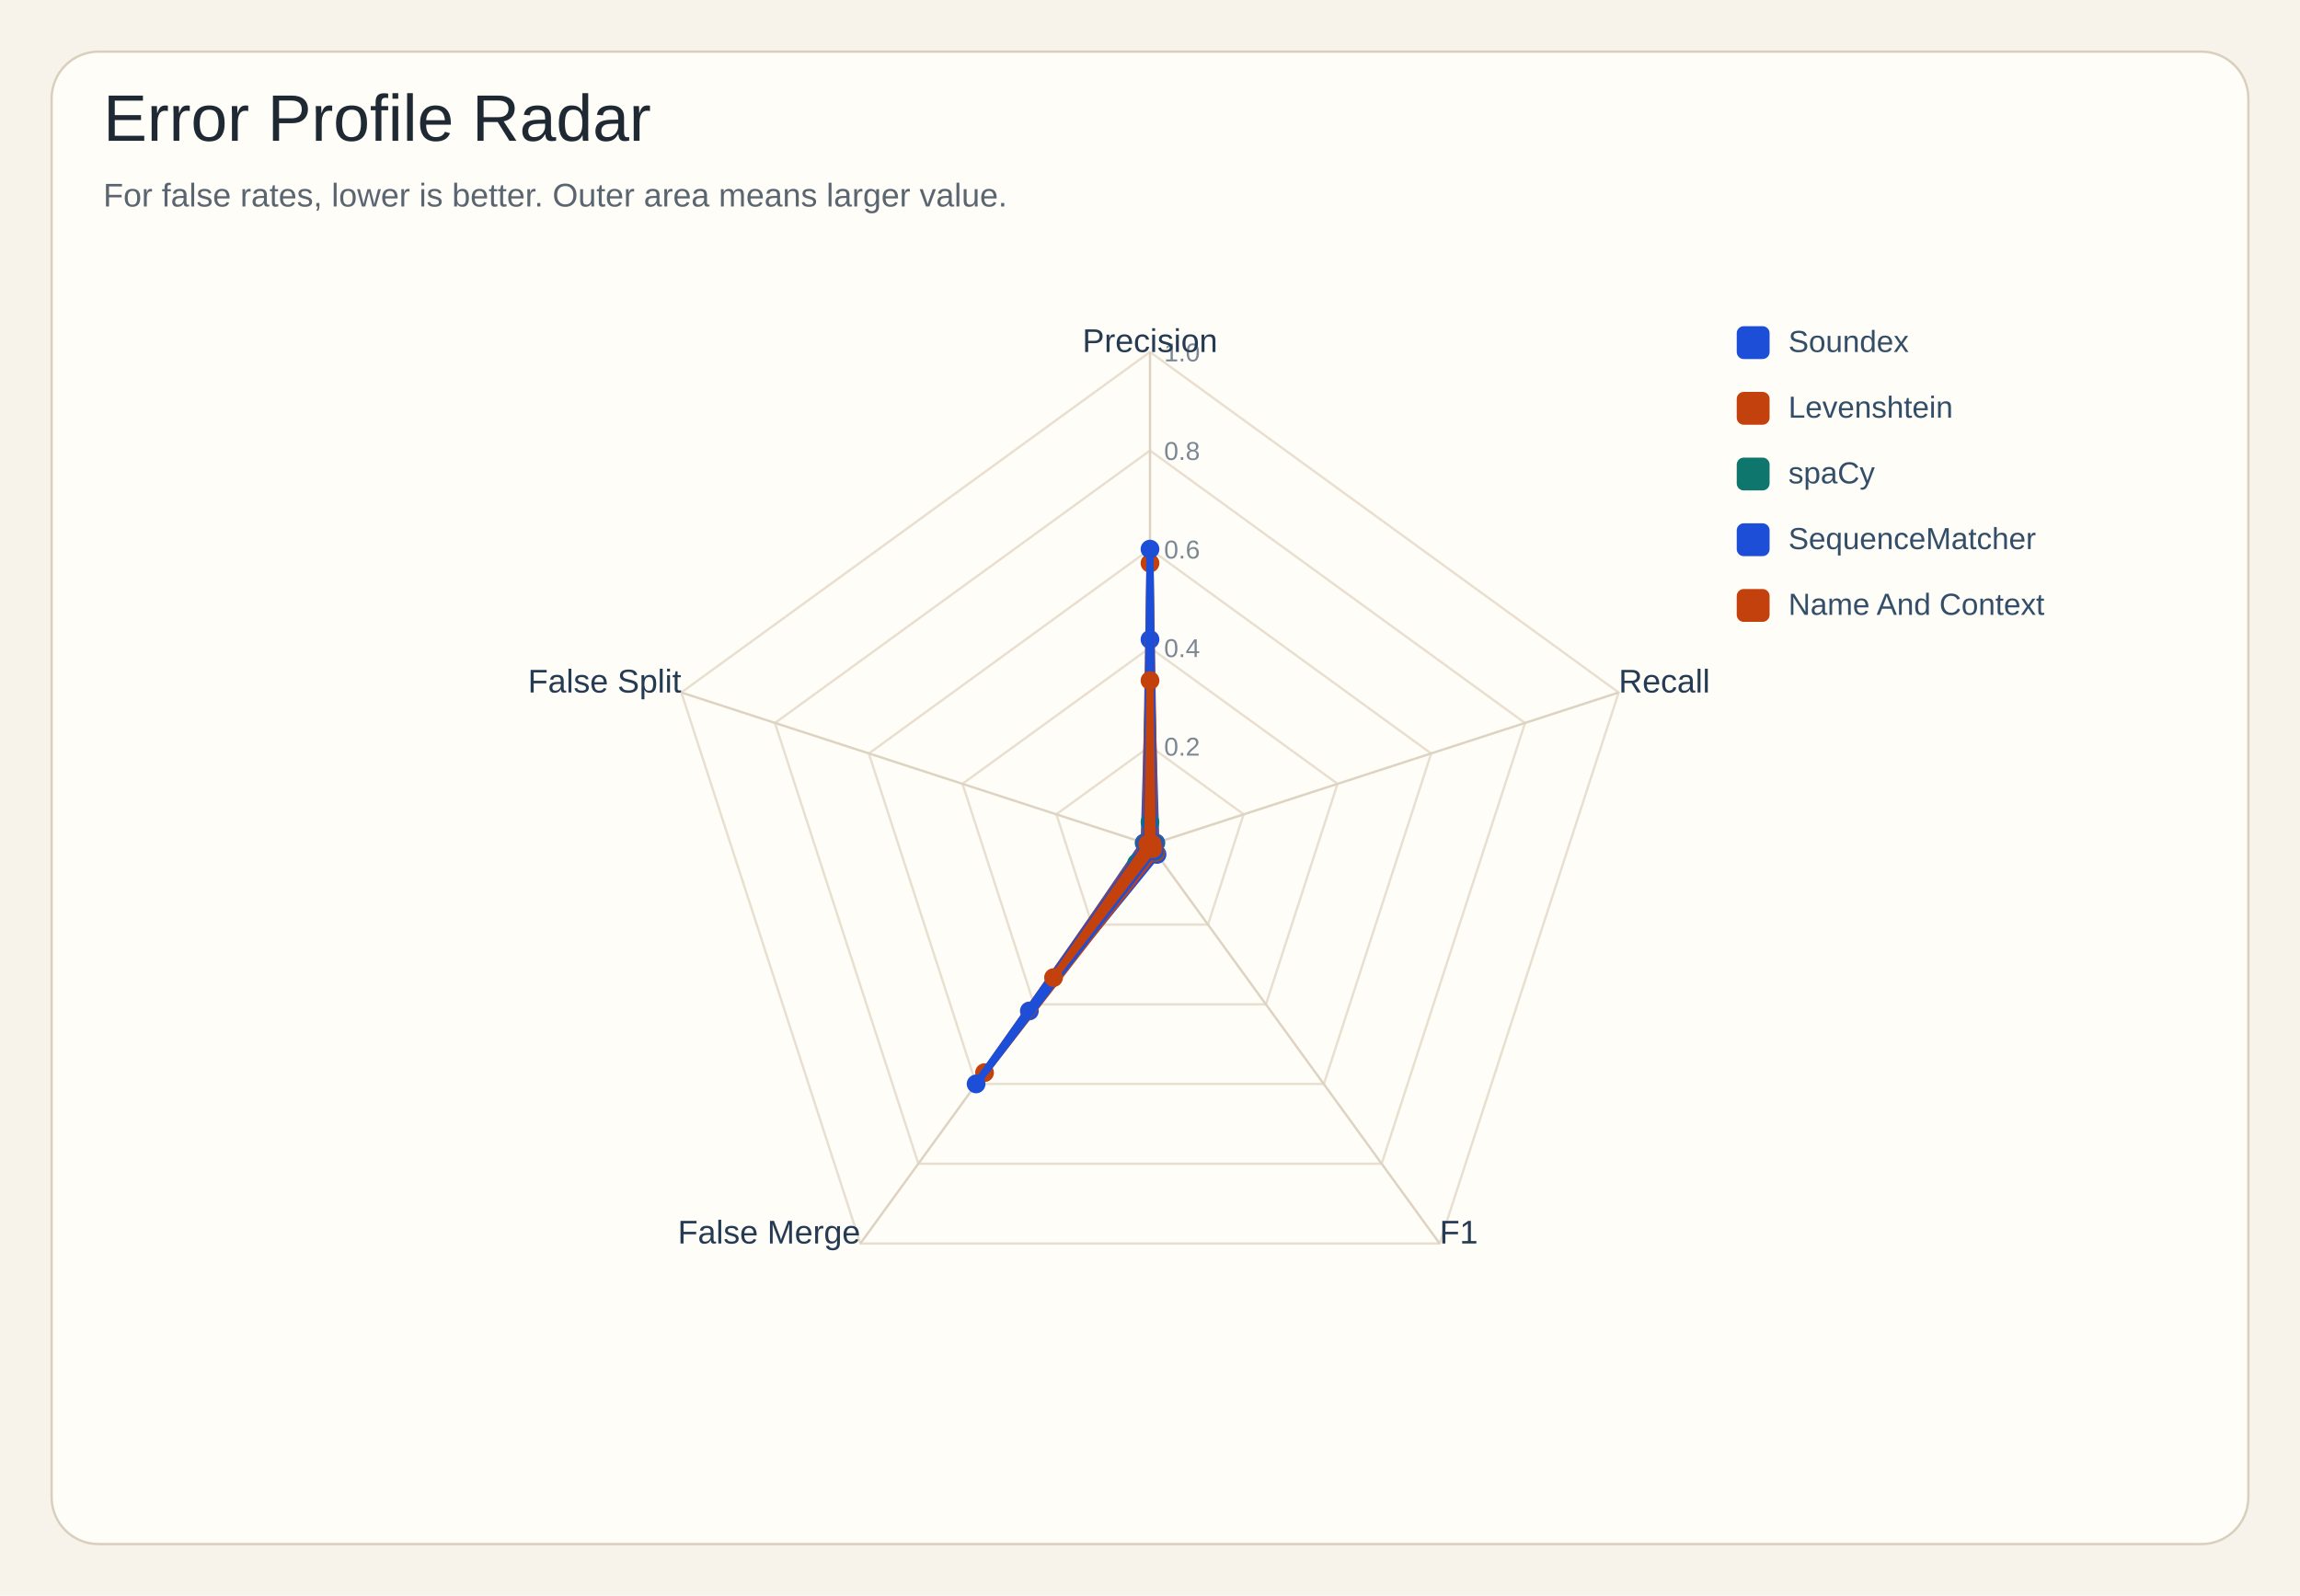
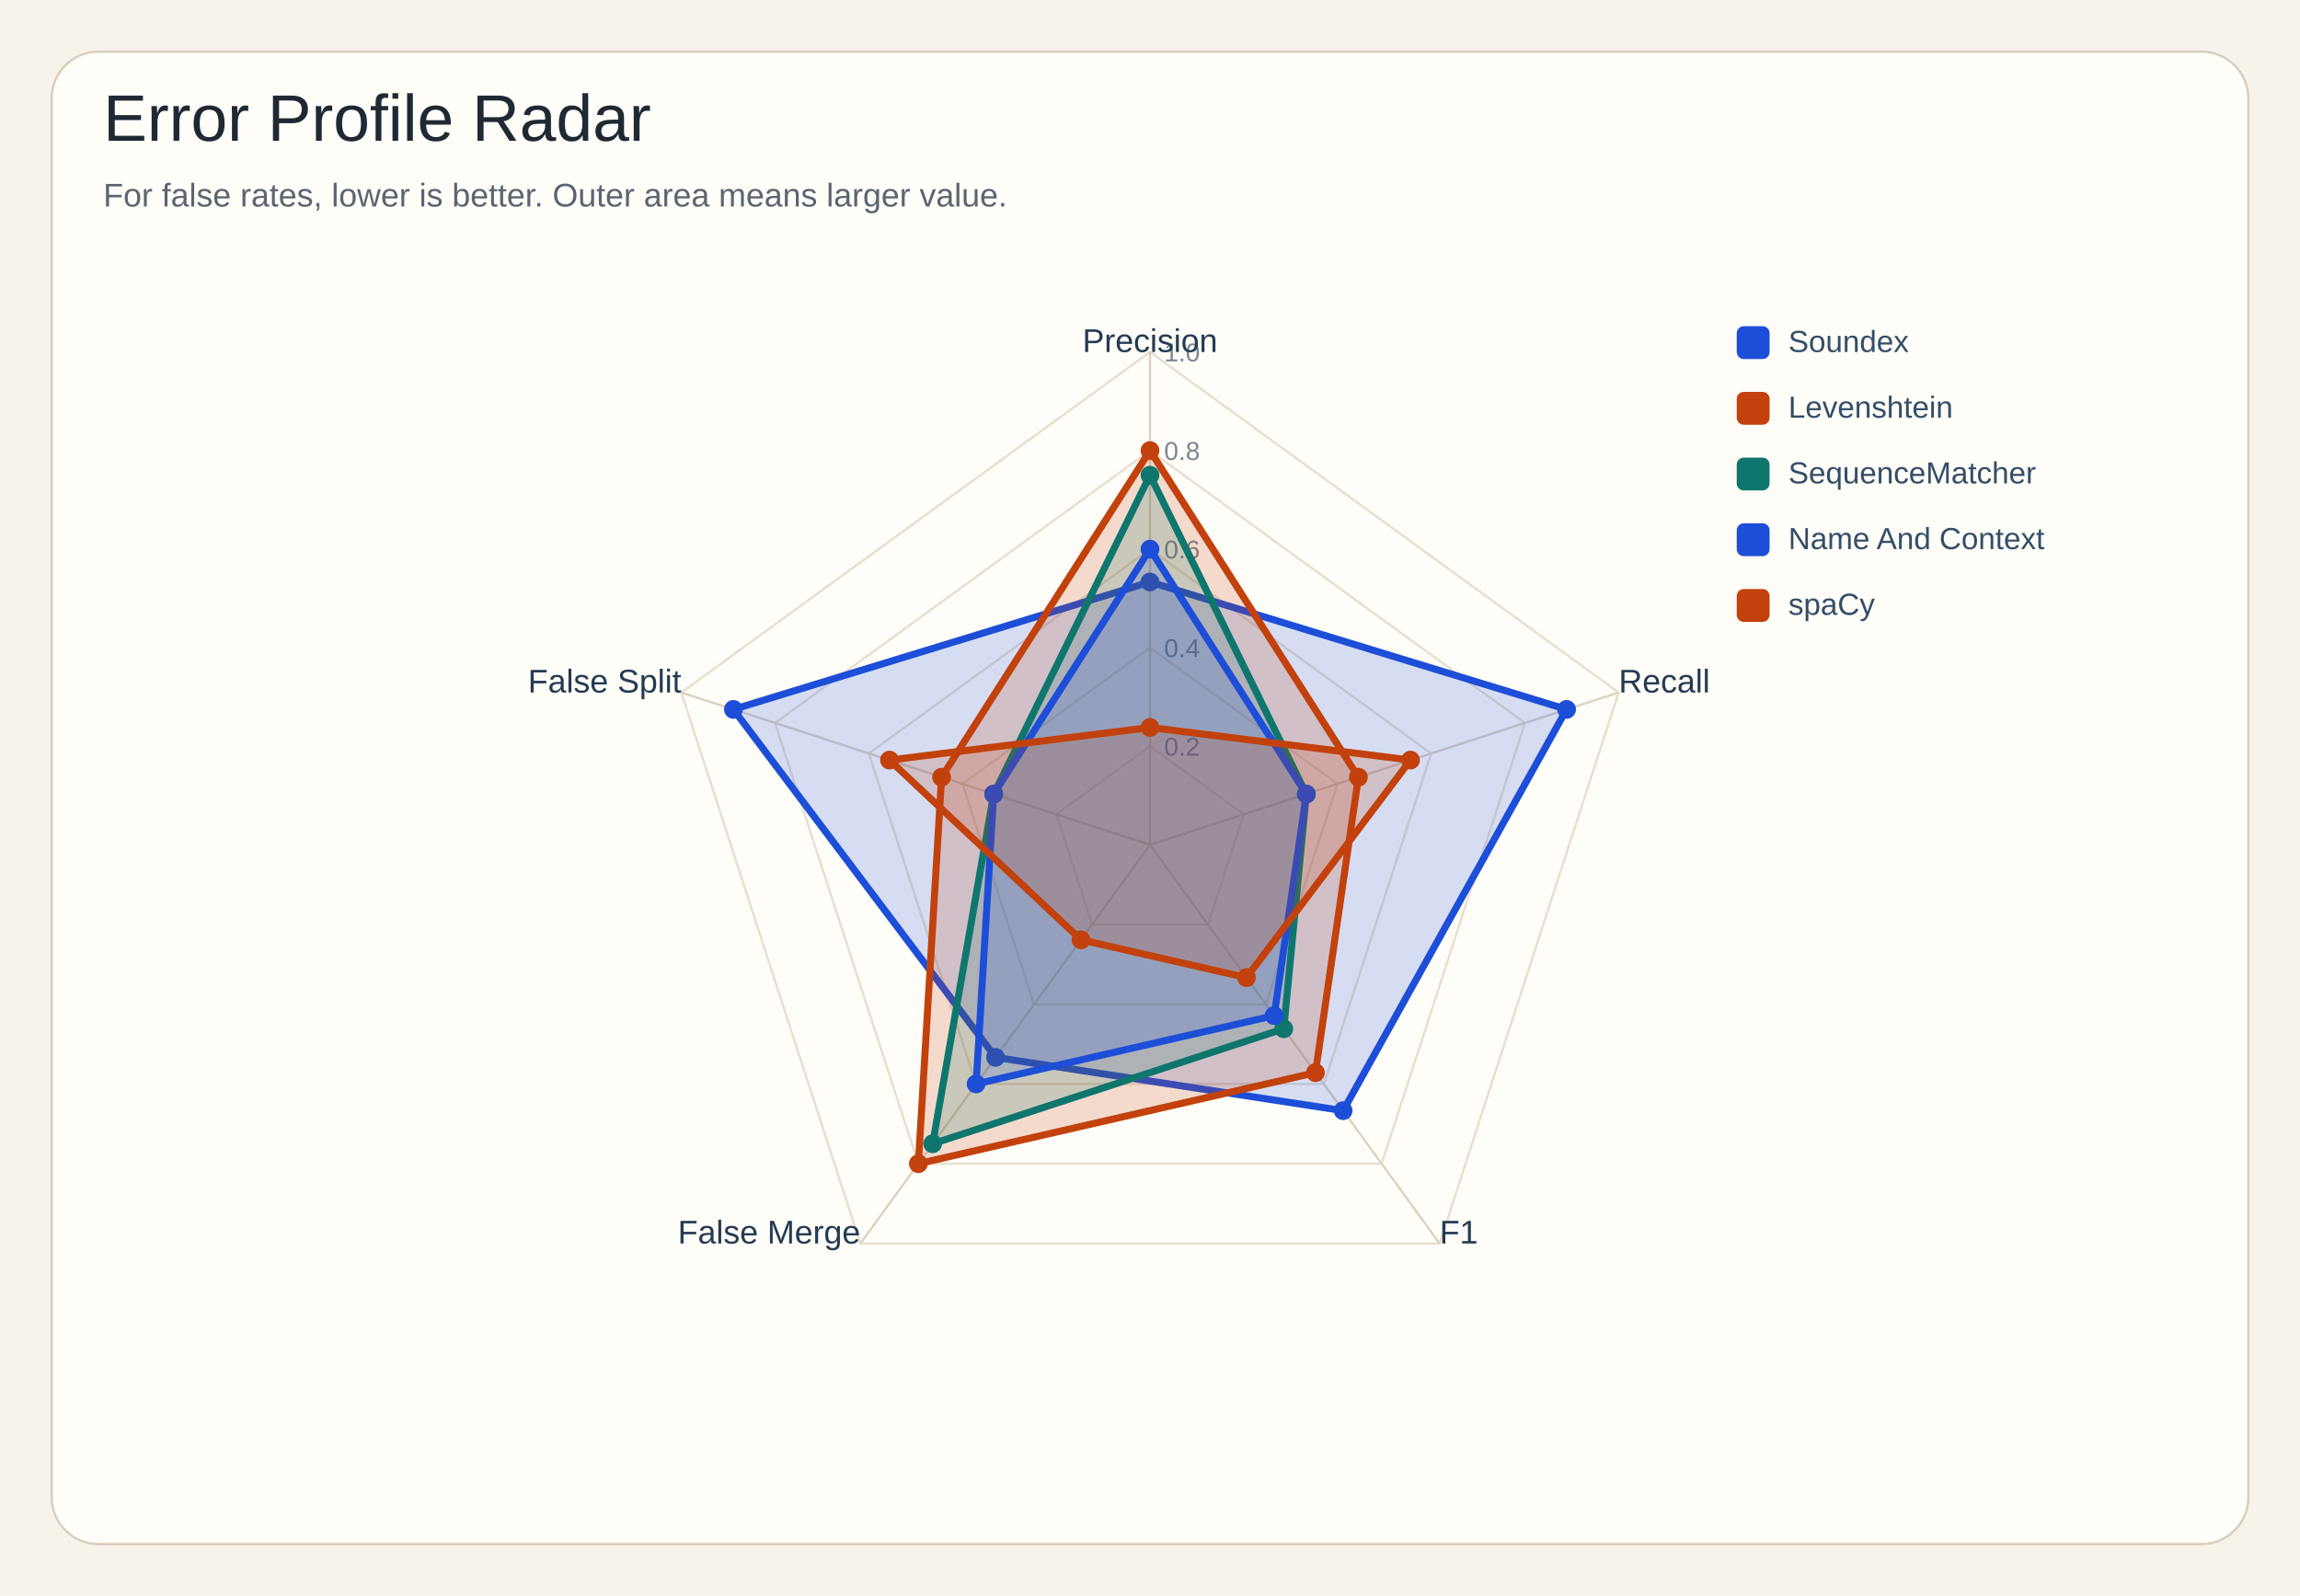
<svg xmlns="http://www.w3.org/2000/svg" width="980" height="680" viewBox="0 0 980 680" role="img">
  <rect width="100%" height="100%" fill="#f7f3eb" />
  <rect x="22" y="22" width="936" height="636" rx="20" fill="#fffdf8" stroke="#d9cfbd" />
  <text x="44" y="60" font-size="28" font-family="Segoe UI, Arial, sans-serif" fill="#1f2933">Error Profile Radar</text>
  <text x="44" y="88" font-size="14" font-family="Segoe UI, Arial, sans-serif" fill="#5b6570">For false rates, lower is better. Outer area means larger value.</text>
  <polygon points="490.0,318.0 529.9,347.0 514.7,394.0 465.3,394.0 450.1,347.0" fill="none" stroke="#e8dfd0" stroke-width="1" />
  <text x="496" y="322.0" font-size="11" font-family="Segoe UI, Arial, sans-serif" fill="#7b8794">0.2</text>
  <polygon points="490.0,276.0 569.9,334.0 539.4,428.0 440.6,428.0 410.1,334.0" fill="none" stroke="#e8dfd0" stroke-width="1" />
  <text x="496" y="280.0" font-size="11" font-family="Segoe UI, Arial, sans-serif" fill="#7b8794">0.4</text>
  <polygon points="490.0,234.0 609.8,321.1 564.1,461.9 415.9,461.9 370.2,321.1" fill="none" stroke="#e8dfd0" stroke-width="1" />
  <text x="496" y="238.0" font-size="11" font-family="Segoe UI, Arial, sans-serif" fill="#7b8794">0.6</text>
  <polygon points="490.0,192.0 649.8,308.1 588.7,495.9 391.3,495.9 330.2,308.1" fill="none" stroke="#e8dfd0" stroke-width="1" />
  <text x="496" y="196.0" font-size="11" font-family="Segoe UI, Arial, sans-serif" fill="#7b8794">0.8</text>
  <polygon points="490.0,150.0 689.7,295.1 613.4,529.9 366.6,529.9 290.3,295.1" fill="none" stroke="#e8dfd0" stroke-width="1" />
  <text x="496" y="154.0" font-size="11" font-family="Segoe UI, Arial, sans-serif" fill="#7b8794">1.0</text>
  <line x1="490" y1="360" x2="490.0" y2="150.0" stroke="#ddd3c2" />
  <text x="490.0" y="150.0" text-anchor="middle" font-size="14" font-family="Segoe UI, Arial, sans-serif" fill="#243b53">Precision</text>
  <line x1="490" y1="360" x2="689.7" y2="295.1" stroke="#ddd3c2" />
  <text x="689.7" y="295.1" text-anchor="start" font-size="14" font-family="Segoe UI, Arial, sans-serif" fill="#243b53">Recall</text>
  <line x1="490" y1="360" x2="613.4" y2="529.9" stroke="#ddd3c2" />
  <text x="613.4" y="529.9" text-anchor="start" font-size="14" font-family="Segoe UI, Arial, sans-serif" fill="#243b53">F1</text>
  <line x1="490" y1="360" x2="366.6" y2="529.9" stroke="#ddd3c2" />
  <text x="366.6" y="529.9" text-anchor="end" font-size="14" font-family="Segoe UI, Arial, sans-serif" fill="#243b53">False Merge</text>
  <line x1="490" y1="360" x2="290.3" y2="295.1" stroke="#ddd3c2" />
  <text x="290.3" y="295.1" text-anchor="end" font-size="14" font-family="Segoe UI, Arial, sans-serif" fill="#243b53">False Split</text>
-   <polygon points="490.0,272.5 492.5,359.2 493.0,364.1 438.6,430.8 487.5,359.2" fill="#1d4ed8" fill-opacity="0.18" stroke="#1d4ed8" stroke-width="3" />
-   <circle cx="490.0" cy="272.5" r="4" fill="#1d4ed8" />
-   <circle cx="492.5" cy="359.2" r="4" fill="#1d4ed8" />
-   <circle cx="493.0" cy="364.1" r="4" fill="#1d4ed8" />
-   <circle cx="438.6" cy="430.8" r="4" fill="#1d4ed8" />
-   <circle cx="487.5" cy="359.2" r="4" fill="#1d4ed8" />
-   <polygon points="490.0,240.0 492.0,359.4 492.4,363.3 419.5,457.1 488.0,359.4" fill="#c2410c" fill-opacity="0.18" stroke="#c2410c" stroke-width="3" />
-   <circle cx="490.0" cy="240.0" r="4" fill="#c2410c" />
-   <circle cx="492.0" cy="359.4" r="4" fill="#c2410c" />
-   <circle cx="492.4" cy="363.3" r="4" fill="#c2410c" />
-   <circle cx="419.5" cy="457.1" r="4" fill="#c2410c" />
-   <circle cx="488.0" cy="359.4" r="4" fill="#c2410c" />
-   <polygon points="490.0,350.3 492.0,359.4 492.0,362.8 484.3,367.8 488.0,359.4" fill="#0f766e" fill-opacity="0.18" stroke="#0f766e" stroke-width="3" />
-   <circle cx="490.0" cy="350.3" r="4" fill="#0f766e" />
-   <circle cx="492.0" cy="359.4" r="4" fill="#0f766e" />
-   <circle cx="492.0" cy="362.8" r="4" fill="#0f766e" />
-   <circle cx="484.3" cy="367.8" r="4" fill="#0f766e" />
-   <circle cx="488.0" cy="359.4" r="4" fill="#0f766e" />
-   <polygon points="490.0,234.0 491.5,359.5 491.8,362.5 415.9,461.9 488.5,359.5" fill="#1d4ed8" fill-opacity="0.18" stroke="#1d4ed8" stroke-width="3" />
+   <polygon points="490.0,248.0 667.5,302.3 572.3,473.3 424.2,450.6 312.5,302.3" fill="#1d4ed8" fill-opacity="0.18" stroke="#1d4ed8" stroke-width="3" />
+   <circle cx="490.0" cy="248.0" r="4" fill="#1d4ed8" />
+   <circle cx="667.5" cy="302.3" r="4" fill="#1d4ed8" />
+   <circle cx="572.3" cy="473.3" r="4" fill="#1d4ed8" />
+   <circle cx="424.2" cy="450.6" r="4" fill="#1d4ed8" />
+   <circle cx="312.5" cy="302.3" r="4" fill="#1d4ed8" />
+   <polygon points="490.0,192.0 578.8,331.2 560.5,457.1 391.3,495.9 401.2,331.2" fill="#c2410c" fill-opacity="0.18" stroke="#c2410c" stroke-width="3" />
+   <circle cx="490.0" cy="192.0" r="4" fill="#c2410c" />
+   <circle cx="578.8" cy="331.2" r="4" fill="#c2410c" />
+   <circle cx="560.5" cy="457.1" r="4" fill="#c2410c" />
+   <circle cx="391.3" cy="495.9" r="4" fill="#c2410c" />
+   <circle cx="401.2" cy="331.2" r="4" fill="#c2410c" />
+   <polygon points="490.0,202.5 556.6,338.4 547.0,438.4 397.4,487.4 423.4,338.4" fill="#0f766e" fill-opacity="0.18" stroke="#0f766e" stroke-width="3" />
+   <circle cx="490.0" cy="202.5" r="4" fill="#0f766e" />
+   <circle cx="556.6" cy="338.4" r="4" fill="#0f766e" />
+   <circle cx="547.0" cy="438.4" r="4" fill="#0f766e" />
+   <circle cx="397.4" cy="487.4" r="4" fill="#0f766e" />
+   <circle cx="423.4" cy="338.4" r="4" fill="#0f766e" />
+   <polygon points="490.0,234.0 556.6,338.4 542.9,432.8 415.9,461.9 423.4,338.4" fill="#1d4ed8" fill-opacity="0.18" stroke="#1d4ed8" stroke-width="3" />
  <circle cx="490.0" cy="234.0" r="4" fill="#1d4ed8" />
-   <circle cx="491.5" cy="359.5" r="4" fill="#1d4ed8" />
-   <circle cx="491.8" cy="362.5" r="4" fill="#1d4ed8" />
+   <circle cx="556.6" cy="338.4" r="4" fill="#1d4ed8" />
+   <circle cx="542.9" cy="432.8" r="4" fill="#1d4ed8" />
  <circle cx="415.9" cy="461.9" r="4" fill="#1d4ed8" />
-   <circle cx="488.5" cy="359.5" r="4" fill="#1d4ed8" />
-   <polygon points="490.0,290.0 491.0,359.7 491.2,361.7 448.9,416.6 489.0,359.7" fill="#c2410c" fill-opacity="0.18" stroke="#c2410c" stroke-width="3" />
-   <circle cx="490.0" cy="290.0" r="4" fill="#c2410c" />
-   <circle cx="491.0" cy="359.7" r="4" fill="#c2410c" />
-   <circle cx="491.2" cy="361.7" r="4" fill="#c2410c" />
-   <circle cx="448.9" cy="416.6" r="4" fill="#c2410c" />
-   <circle cx="489.0" cy="359.7" r="4" fill="#c2410c" />
+   <circle cx="423.4" cy="338.4" r="4" fill="#1d4ed8" />
+   <polygon points="490.0,310.0 601.0,323.9 531.1,416.6 460.6,400.5 379.0,323.9" fill="#c2410c" fill-opacity="0.18" stroke="#c2410c" stroke-width="3" />
+   <circle cx="490.0" cy="310.0" r="4" fill="#c2410c" />
+   <circle cx="601.0" cy="323.9" r="4" fill="#c2410c" />
+   <circle cx="531.1" cy="416.6" r="4" fill="#c2410c" />
+   <circle cx="460.6" cy="400.5" r="4" fill="#c2410c" />
+   <circle cx="379.0" cy="323.9" r="4" fill="#c2410c" />
  <rect x="740" y="139" width="14" height="14" rx="3" fill="#1d4ed8" />
  <text x="762" y="150" font-size="13" font-family="Segoe UI, Arial, sans-serif" fill="#334e68">Soundex</text>
  <rect x="740" y="167" width="14" height="14" rx="3" fill="#c2410c" />
  <text x="762" y="178" font-size="13" font-family="Segoe UI, Arial, sans-serif" fill="#334e68">Levenshtein</text>
  <rect x="740" y="195" width="14" height="14" rx="3" fill="#0f766e" />
-   <text x="762" y="206" font-size="13" font-family="Segoe UI, Arial, sans-serif" fill="#334e68">spaCy</text>
+   <text x="762" y="206" font-size="13" font-family="Segoe UI, Arial, sans-serif" fill="#334e68">SequenceMatcher</text>
  <rect x="740" y="223" width="14" height="14" rx="3" fill="#1d4ed8" />
-   <text x="762" y="234" font-size="13" font-family="Segoe UI, Arial, sans-serif" fill="#334e68">SequenceMatcher</text>
+   <text x="762" y="234" font-size="13" font-family="Segoe UI, Arial, sans-serif" fill="#334e68">Name And Context</text>
  <rect x="740" y="251" width="14" height="14" rx="3" fill="#c2410c" />
-   <text x="762" y="262" font-size="13" font-family="Segoe UI, Arial, sans-serif" fill="#334e68">Name And Context</text>
+   <text x="762" y="262" font-size="13" font-family="Segoe UI, Arial, sans-serif" fill="#334e68">spaCy</text>
</svg>
